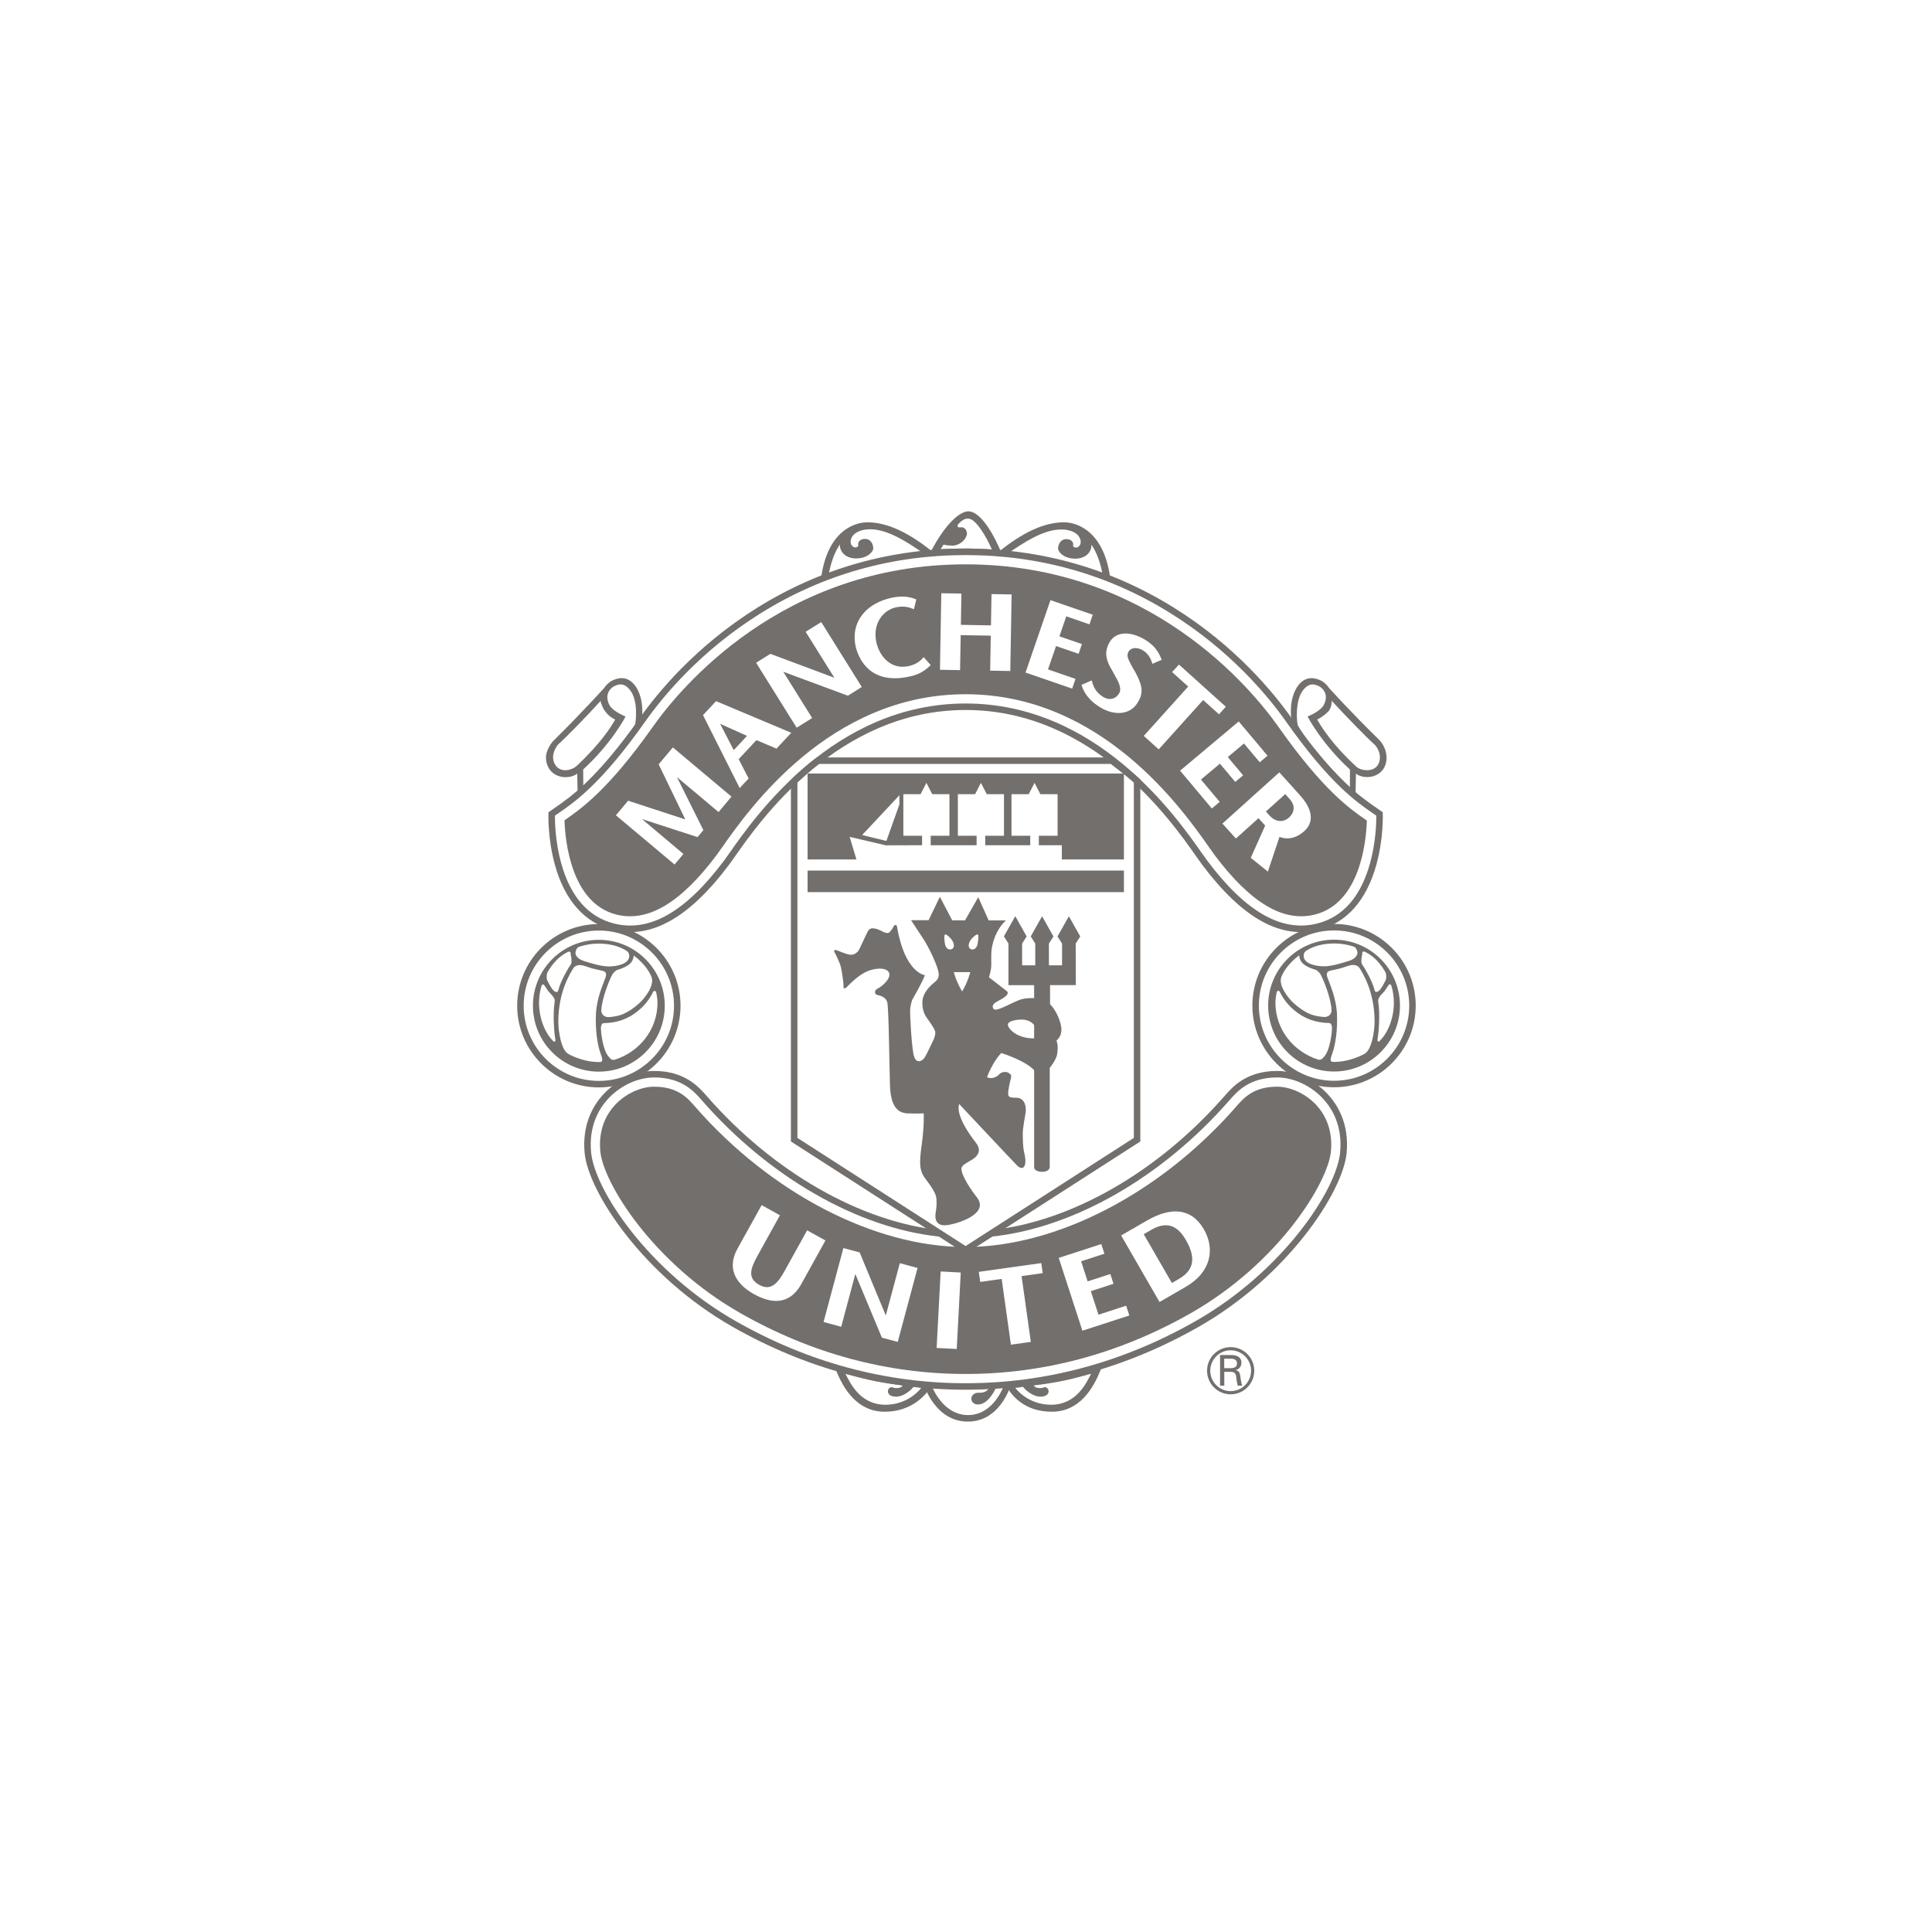
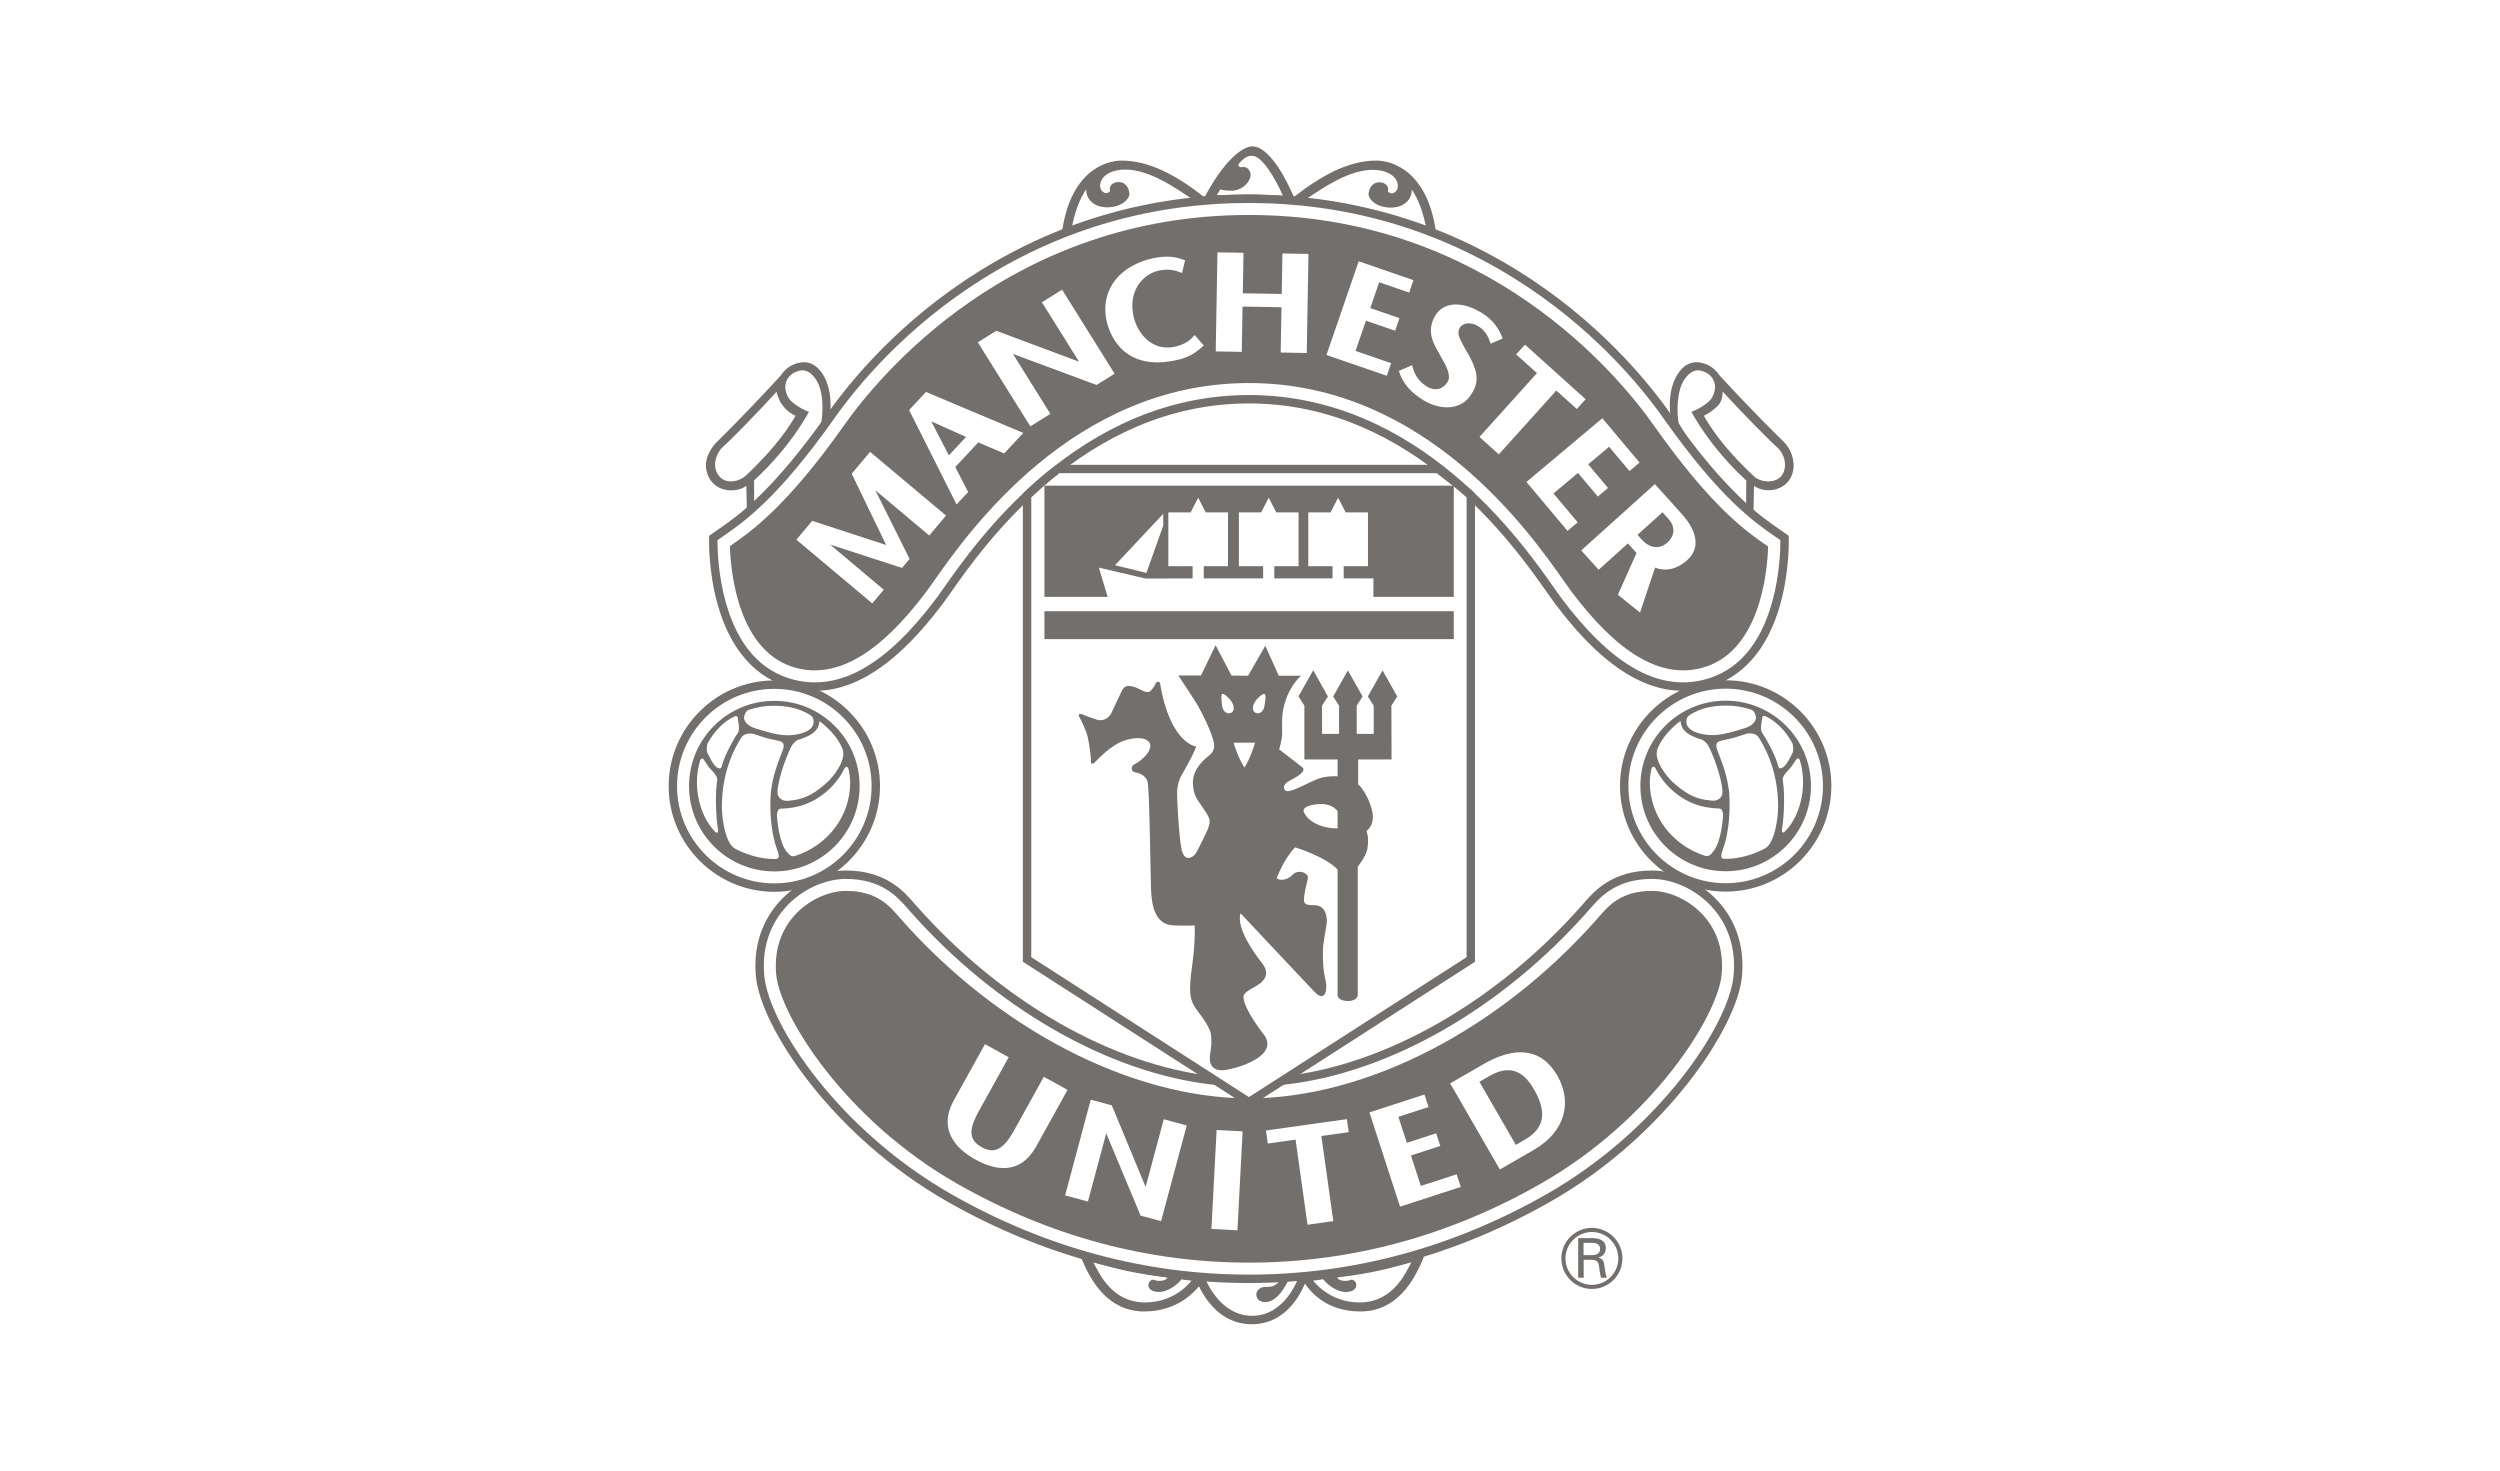
- <svg xmlns="http://www.w3.org/2000/svg" version="1.1" x="0px" y="0px" width="595px" height="595px" viewBox="-159.276 -157.472 595 595" overflow="visible" enable-background="new -159.276 -157.472 595 595" xml:space="preserve">
+ <svg xmlns="http://www.w3.org/2000/svg" version="1.1" x="0px" y="0px" width="595px" height="350px" viewBox="-159.138 -34.834 595 350" overflow="visible" enable-background="new -159.138 -34.834 595 350" xml:space="preserve">
  <defs>
</defs>
  <path fill="#726F6D" d="M0,152.264c0,13.868,11.284,25.151,25.153,25.151c13.869,0,25.151-11.283,25.151-25.151  c0-13.869-11.283-25.153-25.151-25.153C11.284,127.11,0,138.395,0,152.264 M2,152.264c0-12.766,10.386-23.153,23.152-23.153  c12.766,0,23.151,10.387,23.151,23.153c0,12.766-10.386,23.151-23.151,23.151C12.386,175.415,2,165.029,2,152.264" />
  <path fill="#726F6D" d="M226.42,152.223c0,13.868,11.283,25.152,25.152,25.152c13.868,0,25.151-11.284,25.151-25.152  c0-13.869-11.283-25.152-25.151-25.152C237.704,127.071,226.42,138.354,226.42,152.223 M228.419,152.223  c0-12.767,10.387-23.152,23.153-23.152c12.765,0,23.152,10.386,23.152,23.152c0,12.766-10.388,23.151-23.152,23.151  C238.806,175.374,228.419,164.988,228.419,152.223" />
  <path fill="#726F6D" d="M217.871,180.037l-0.308,0.354c-20.259,23.072-46.997,38.387-71.526,40.969l0.209,1.989  c25.017-2.634,52.239-18.199,72.819-41.638l0.314-0.359c2.281-2.619,6.098-7.002,14.638-7.002c5.065,0,10.543,2.559,14.293,6.681  c2.763,3.036,5.898,8.346,5.139,16.393c-1.087,11.515-17.604,36.67-44.629,52.028c-22.267,12.655-46.058,19.071-70.712,19.071  c-24.655,0-48.446-6.416-70.711-19.071c-27.026-15.358-43.543-40.514-44.631-52.028c-0.759-8.047,2.375-13.356,5.139-16.393  c3.75-4.122,9.227-6.681,14.293-6.681c8.54,0,12.357,4.383,14.637,7.002l0.315,0.359c20.543,23.397,47.718,38.963,72.691,41.638  l0.213-1.989c-24.488-2.622-51.181-17.938-71.402-40.969l-0.309-0.354c-2.34-2.687-6.695-7.688-16.146-7.688  c-5.611,0-11.654,2.811-15.773,7.336c-3.035,3.335-6.479,9.151-5.65,17.927C21.901,209.55,38.8,235.5,66.408,251.19  c22.571,12.828,46.693,19.332,71.7,19.332s49.129-6.504,71.7-19.332c27.607-15.69,44.507-41.641,45.633-53.579  c0.829-8.775-2.616-14.592-5.65-17.927c-4.118-4.525-10.162-7.336-15.772-7.336C224.567,172.349,220.21,177.351,217.871,180.037" />
  <path fill="#726F6D" d="M183.138,75.793H92.317l-0.258,0.181c-2.325,1.627-6.636,5.508-7.494,6.444l-0.263,0.287v111.358  l53.805,34.587l53.804-34.587V82.581l-0.333-0.298c-1.899-1.705-6.11-4.962-7.832-6.282l-0.27-0.207H183.138z M182.798,77.792  c1.492,1.148,5.195,4.017,7.114,5.686v109.493c-0.895,0.574-50.755,32.626-51.805,33.301c-1.05-0.675-50.911-32.727-51.804-33.301  V83.501c1.104-1.092,4.53-4.17,6.652-5.709H182.798z" />
  <path fill="#726F6D" d="M73.991,29.659C54.978,41.484,43.165,55.977,37.815,63.563c-13.268,18.815-21.295,24.352-26.091,27.66  l-2.087,1.46l-0.006,0.49c-0.011,0.309-0.246,7.656,2.002,15.754c3.024,10.888,9.14,17.788,17.686,19.954  c11.82,2.994,23.59-3.582,35.982-20.104l1.733-2.427c7.837-11.171,31.688-45.164,71.073-45.164  c39.384,0,63.236,33.993,71.074,45.164l1.732,2.427c12.393,16.522,24.161,23.099,35.981,20.104  c8.547-2.166,14.662-9.065,17.687-19.954c2.249-8.098,2.014-15.445,2.002-15.754l-0.018-0.498l-2.077-1.454  c-4.796-3.307-12.821-8.843-26.09-27.659c-5.35-7.586-17.162-22.08-36.176-33.904c-19.396-12.065-40.968-18.181-64.116-18.181  S93.388,17.594,73.991,29.659 M12.86,92.868c4.905-3.383,13.116-9.045,26.589-28.152c5.262-7.462,16.885-21.72,35.598-33.36  c19.074-11.863,40.292-17.88,63.06-17.88c22.769,0,43.986,6.017,63.06,17.88c18.714,11.64,30.335,25.897,35.598,33.36  c13.473,19.106,21.684,24.769,26.589,28.152c0,0,0.778,0.544,1.239,0.866c0,0.064,0,0.125,0,0.201c0,2.006-0.163,8.089-1.951,14.501  c-2.865,10.275-8.328,16.501-16.238,18.504c-10.95,2.775-22.036-3.559-33.89-19.364l-1.696-2.377  c-7.984-11.381-32.285-46.015-72.71-46.015S73.382,93.818,65.397,105.2l-1.695,2.377c-11.854,15.805-22.94,22.139-33.891,19.364  c-7.91-2.002-13.373-8.229-16.238-18.504c-1.788-6.413-1.951-12.496-1.951-14.501c0-0.076,0-0.137,0-0.201  C12.083,93.412,12.86,92.868,12.86,92.868" />
  <path fill="#726F6D" d="M138.203,268.959c-4.65,0-13.101-0.7-13.101-0.7l0.281,1.016c0.165,0.435,3.586,11.058,13.392,11.058  c8.628,0,12.206-8.065,13.304-11.356l0.024-0.717C150.804,268.509,142.852,268.959,138.203,268.959 M138.876,278.328  c-7.974,0-11.222-9.043-11.222-9.043s6.709,0.414,10.555,0.414s6.399-0.108,7.55-0.157c-1.325,1.925-2.325,1.922-3.926,1.922  c-0.802,0-2.006,0.666-1.969,1.87c0.027,0.941,0.796,1.733,2.103,1.733c2.898,0,5.104-4.049,5.727-5.761  c0,0,1.711-0.072,2.211-0.122C149.905,269.185,146.837,278.328,138.876,278.328" />
  <path fill="#726F6D" d="M177.816,263.74c-14.408,4.266-28.596,4.734-28.596,4.734l1.415,0.868c1.733,3.199,5.802,7.953,14.006,7.953  c8.479,0,12.798-7.021,15.198-13.288L177.816,263.74z M164.437,275.15c-7.333,0-11.05-5.209-11.05-5.209  c1.2-0.066,2.366-0.333,2.366-0.333c1.135,1.466,3.396,3.05,5.329,3.05s2.502-0.836,2.572-1.5c0.101-0.95-0.729-1.517-1.267-1.417  c-0.271,0.05-0.365,0.229-1.096,0.267c-1.9,0.101-2.172-0.8-2.172-0.8c8.733-1.066,12.43-2.2,17.63-3.601  C175.485,267.942,172.505,275.15,164.437,275.15" />
  <path fill="#726F6D" d="M100.025,263.74l-2.024,0.268c2.401,6.268,6.718,13.288,15.199,13.288c8.203,0,12.635-5.021,14.454-7.953  l0.966-0.868C128.621,268.475,114.433,268.006,100.025,263.74 M113.404,275.15c-8.068,0-11.048-7.208-12.315-9.543  c5.2,1.4,8.897,2.534,17.631,3.601c0,0-0.271,0.9-2.171,0.8c-0.732-0.038-0.825-0.217-1.096-0.267  c-0.537-0.1-1.367,0.467-1.267,1.417c0.069,0.664,0.638,1.5,2.571,1.5s4.196-1.584,5.329-3.05c0,0,1.166,0.267,2.367,0.333  C124.453,269.941,120.737,275.15,113.404,275.15" />
  <rect x="89.439" y="110.636" fill="#726F6D" width="97.42" height="6.643" />
  <path fill="#726F6D" d="M172.052,145.915l-0.043-12.793l1.4-2.199l-3.499-6.202l-3.501,6.202l1.399,2.199v6.701h-4.049v-6.701  l1.399-2.199l-3.5-6.202l-3.501,6.202l1.4,2.199v6.701h-4.051v-6.701l1.4-2.199l-3.501-6.236l-3.5,6.201l1.4,2.234v12.802h7.9v4  c0,0-2.799-0.199-4.899,0.699c-2.101,0.901-4.601,2.201-5.8,2.601c-1.201,0.4-1.785,0.3-1.985-0.3c-0.203-0.607-0.016-1,0.685-1.6  c0.331-0.284,3.434-1.667,3.8-2.7c0.215-0.604-0.099-0.751-0.399-1c-0.709-0.591-5.302-4.101-5.302-4.101s0.701-2.301,0.701-3.7  v-3.3c0-3,1.3-7.535,4.5-10.535h-5.3l-3.201-7.133l-4.1,7.133l-3.933-0.033l-3.8-7.233l-3.468,7.2h-5.4c0,0,2.601,3.935,3.934,6.001  c1.334,2.067,4.065,7.489,4.534,10.068c0.133,0.734,0.133,1.934-0.934,2.8s-4.066,3.2-4.066,6.534c0,3.333,1.467,4.667,1.867,5.334  s2.133,2.866,2.133,3.866c0,1.001-0.533,2.199-0.533,2.199s-2.067,4.401-2.733,5.468c-0.667,1.067-2.8,2.401-3.467-1.066  c-0.667-3.467-1.134-12.935-1-13.935c0.134-0.999,0.333-2.267,0.867-3.2c0.534-0.934,2.734-4.732,3.667-7.134  c0,0-6.21-0.658-8.601-15.001c-0.066-0.4-0.666-0.867-1.133,0.134c-0.467,1-0.8,1.133-1.067,1.533s-0.934,0.467-1.734,0.134  c-0.8-0.334-1.6-0.867-2.467-1.067c-0.866-0.2-1.934-0.468-2.6,0.799c-0.667,1.268-1.934,4.134-2.601,5.468  c-0.666,1.333-2,2-3.4,1.6c-1.4-0.4-2.867-1-3.533-1.267c-0.667-0.266-1.067,0-0.667,0.667c0.4,0.667,1.601,3.2,1.934,4.534  c0.334,1.334,0.866,5.134,0.8,5.934c-0.067,0.8,0.467,0.8,1.133,0.068c0.667-0.735,3.267-3.335,5.734-4.535  c2.467-1.2,6.133-1.534,7.067,0.067c0.934,1.6-1.576,4.159-3.659,5.199c-0.801,0.4-0.741,1.601,0.058,1.801  c0.801,0.201,2.667,0.533,3.134,2.267c0.466,1.733,0.633,18.435,0.833,25.435c0.2,7.002,2.6,8.69,5.5,8.791c2.9,0.1,4.9,0,4.9,0  s0.201,3.7-0.6,9.5c-0.8,5.801-0.8,8.102,1.101,10.601c1.899,2.502,3.3,4.601,3.4,6.102c0.1,1.499,0.1,2.5-0.2,4.2  c-0.3,1.7-0.3,4.801,4.2,3.9c4.5-0.899,12-3.9,8.501-8.4c-3.5-4.501-5.2-8.102-4.7-9.302c0.499-1.2,3-1.899,4.3-3.199  c1.301-1.301,1.4-2.7-0.101-4.601c-1.499-1.9-6.1-8.101-5-11.701c0,0,16.702,17.802,17.902,19.001c1.2,1.201,2.363,0.898,2.499-1  c0.1-1.399-0.299-2.601-0.499-3.7c-0.201-1.101-0.301-3.1-0.301-5.101c0-2,0.701-5.2,0.899-6.7c0.201-1.5-0.198-4.2-2.599-4.4  c-1.2-0.101-2.801,0.2-2.801-1.2c0-1.399,0.5-3.389,0.8-4.59c0.301-1.199,0.1-1.399-0.7-1.899c-0.8-0.501-2.199-0.3-2.899,0.5  c-0.699,0.8-2.5,1.6-3.701,0.8c0,0,1.701-4.7,4.401-7.4c0,0,7.399,2.301,10.1,5.3v29.892c0,1.776,4.801,1.977,4.801-0.1v-30.492  c0,0,2.096-2.612,2.301-4.3c0.2-1.65,0.3-2.399-0.2-4.2c0,0,1.5-1,1.5-3.301c0-2.299-1.7-6.127-3.5-7.828v-5.879L172.052,145.915z   M133.907,134.798c-0.85,0.45-1.954-0.128-2.175-1.626c-0.125-0.85-0.358-2.674,0.042-2.85c0.37-0.161,1.608,0.901,2.209,1.85  C134.582,133.122,134.757,134.348,133.907,134.798 M137.033,147.862c-1.75-2.839-2.563-5.938-2.563-5.938h5.075  C139.544,141.924,138.807,144.948,137.033,147.862 M141.807,133.172c-0.255,1.492-1.325,2.076-2.175,1.626s-0.674-1.676-0.074-2.626  c0.6-0.949,1.914-2.011,2.283-1.85C142.241,130.498,141.958,132.297,141.807,133.172 M159.208,162.325c-5.7,0-8.101-3.201-8.101-4.3  c0-0.7,1.601-1.5,4.302-1.5c2.699,0,3.799,1.699,3.799,1.699V162.325z" />
  <path fill="#726F6D" d="M89.439,80.752v26.468h15.044l-2.089-6.958l11.134,2.601l11.173-0.031v-2.913h-5.772v-12.8h5.3l1.8-3.5  l1.8,3.5h5.3v12.8h-5.772v2.913h14.131v-2.913h-5.772v-12.8h5.301l1.801-3.5l1.799,3.5h5.302v12.8h-5.773v2.913h13.858v-2.913  h-5.771v-12.8h5.3l1.8-3.5l1.799,3.5h5.302v12.8h-5.773v2.913h7.074v4.388h19.126V80.752H89.439z M117.71,90.279l-4.004,11.241  l-7.467-1.835l11.472-12.238L117.71,90.279z" />
  <path fill="#726F6D" d="M195.33,221.257l-2.371,1.369l8.67,15.019l2.196-1.268c4.625-2.672,5.229-6.493,2.231-11.75  C203.986,220.904,200.863,218.062,195.33,221.257" />
  <path fill="#726F6D" d="M246.201,182.95c-3.178-3.492-7.961-5.749-12.184-5.749c-7.24,0-10.272,3.48-12.486,6.022l-0.322,0.37  c-23.277,26.51-55.12,42.978-83.101,42.978c-27.982,0-59.824-16.468-83.101-42.978l-0.323-0.37  c-2.214-2.542-5.245-6.022-12.486-6.022c-4.223,0-9.005,2.257-12.184,5.749c-2.376,2.611-5.069,7.195-4.408,14.204  c0.905,9.582,16.113,34.423,43.2,49.817c21.831,12.407,45.147,18.699,69.302,18.699c24.156,0,47.472-6.292,69.301-18.699  c27.088-15.395,42.296-40.235,43.201-49.817C251.271,190.146,248.578,185.562,246.201,182.95 M72.945,241.098  c-3.984-2.209-9.125-6.742-5.048-14.099l7.391-13.334l5.641,3.127l-7,12.63c-2.159,3.893-2.973,6.807,0.552,8.762  c3.552,2.049,5.725-0.354,7.833-4.154l6.983-12.598l5.641,3.126l-7.425,13.395C83.468,245.248,77.236,243.478,72.945,241.098   M117.204,255.796l-4.881-1.308l-8.179-19.597l-4.352,16.239l-5.435-1.457l6.104-22.78l5.011,1.343l8.051,19.423l4.316-16.109  l5.468,1.466L117.204,255.796z M135.371,257.979l-6.19-0.324l1.235-23.553l6.19,0.325L135.371,257.979z M158.191,255.79  l-6.138,0.863l-2.848-20.253l-6.604,0.929l-0.434-3.103l19.248-2.706l0.437,3.104l-6.506,0.914L158.191,255.79z M174.073,252.353  l-7.289-22.43l13.105-4.26l0.968,2.981l-7.178,2.331l2.01,6.185l6.986-2.27l0.979,3.013l-6.985,2.27l2.353,7.241l8.522-2.77  l0.979,3.013L174.073,252.353z M205.765,238.925l-7.935,4.581L186,223.014l7.991-4.613c7.231-4.176,13.646-4.016,17.555,2.822  C214.785,226.965,214.02,234.158,205.765,238.925" />
  <path fill="#726F6D" d="M25.153,131.965c-11.211,0-20.298,9.088-20.298,20.299c0,11.21,9.087,20.298,20.298,20.298  c11.21,0,20.298-9.088,20.298-20.298C45.451,141.053,36.363,131.965,25.153,131.965 M35.899,136.771  c0.346,0.276,1.219,0.995,1.219,0.995c1.746,1.559,3.319,3.39,4.231,5.573c1.152,2.753-2.398,6.884-3.439,7.854  c-4.696,4.383-7.617,4.311-9.296,4.551c-1.679,0.239-2.737-0.799-2.7-2.055c0.109-3.699,2.728-10.002,3.467-11.163  c0.485-0.762,1.318-1.248,1.318-1.248c1.733-0.486,3.413-1.233,4.285-2.216C35.856,138.077,35.899,136.771,35.899,136.771   M19.043,134.115c1.864-0.62,3.853-0.984,5.927-0.984c3.147,0,6.145,0.588,8.694,2.201c0.646,0.41,0.84,0.925,0.84,1.656  c0,2.372-3.738,3.176-6.224,3.176c-2.486,0-5.538-0.99-7.698-1.664c-2.16-0.674-2.642-1.939-2.642-2.494  C17.941,135.453,18.357,134.343,19.043,134.115 M11.078,163.137c-2.535-2.507-4.347-7.013-4.347-11.767  c0-1.842,0.273-3.62,0.781-5.296c0,0,0.426-0.766,0.841-0.114c0.297,0.466,0.698,0.941,1.059,1.576  c0.362,0.634,2.333,2.132,2.149,3.31c-0.693,4.455-0.067,10.4,0.141,11.372C11.91,163.188,11.604,163.656,11.078,163.137   M11.561,147.864c-0.898-0.497-1.97-2.783-2.317-3.465c-0.249-0.487-0.233-1.852,0.106-2.452c1.483-2.625,3.598-5.014,6.334-6.28  c0.314-0.146,0.8-0.158,0.8,0.618c0,0.434,0.213,1.114,0.221,1.532c0.009,0.417,0.194,1.311-0.36,2.003  c-0.555,0.693-3.008,4.993-3.606,7.419C12.605,147.792,12.46,148.361,11.561,147.864 M25.359,169.604  c-0.129-0.005-0.259,0.004-0.389,0.004c-3.358,0-7.029-1.272-9.207-2.49c-2.251-1.26-3.093-7.017-3.093-9.962  c0-9.499,3.916-15.209,4.54-16.318c0.624-1.11,2.011-1.249,3.051-0.972c1.041,0.277,1.442,0.487,2.635,0.85  c0.647,0.197,1.94,0.467,2.911,0.676c0.971,0.208,2.011,0.416,1.387,2.219c-0.623,1.802-2.715,6.165-2.945,11.327  c-0.208,4.662,0.416,9.307,1.473,12.153C26.411,168.939,26.399,169.642,25.359,169.604 M30.142,168.865  c-1.043,0.338-1.522-0.406-2.008-0.962c-1.872-2.14-2.357-7.893-2.357-8.656c0-0.763,0.277-1.595,0.809-1.608  c4.552-0.113,7.789-1.442,10.755-3.883s4.253-5.198,4.522-5.735c0.27-0.537,0.855-0.442,0.996,0.336  c0.114,0.635,0.352,1.788,0.352,3.014C43.209,159.646,37.635,166.439,30.142,168.865" />
  <path fill="#726F6D" d="M251.573,131.924c-11.211,0-20.299,9.088-20.299,20.298c0,11.211,9.088,20.299,20.299,20.299  c11.21,0,20.298-9.088,20.298-20.299C271.871,141.013,262.783,131.924,251.573,131.924 M243.061,135.292  c2.548-1.613,5.545-2.202,8.692-2.202c2.075,0,4.063,0.364,5.928,0.984c0.688,0.228,1.104,1.337,1.104,1.892  c0,0.555-0.482,1.82-2.643,2.493c-2.16,0.674-5.212,1.664-7.699,1.664c-2.485,0-6.222-0.805-6.222-3.176  C242.221,136.217,242.415,135.701,243.061,135.292 M235.375,143.298c0.911-2.182,2.485-4.014,4.229-5.573  c0,0,0.874-0.718,1.219-0.995c0,0,0.045,1.306,0.917,2.29c0.871,0.983,2.552,1.73,4.284,2.216c0,0,0.832,0.486,1.318,1.249  c0.738,1.161,3.357,7.465,3.467,11.164c0.037,1.255-1.021,2.293-2.699,2.054c-1.68-0.239-4.601-0.168-9.297-4.551  C237.774,150.182,234.224,146.05,235.375,143.298 M246.582,168.824c-7.491-2.426-13.066-9.218-13.066-17.495  c0-1.225,0.238-2.377,0.352-3.013c0.14-0.778,0.725-0.873,0.995-0.335c0.271,0.536,1.556,3.294,4.522,5.735  c2.967,2.44,6.204,3.767,10.756,3.883c0.531,0.013,0.809,0.845,0.809,1.607c0,0.762-0.485,6.516-2.357,8.656  C248.106,168.418,247.625,169.162,246.582,168.824 M260.961,167.078c-2.177,1.219-5.849,2.491-9.208,2.491  c-0.129,0-0.259-0.01-0.389-0.005c-1.039,0.037-1.051-0.664-0.364-2.513c1.058-2.846,1.681-7.491,1.475-12.155  c-0.23-5.16-2.322-9.522-2.946-11.325c-0.623-1.803,0.416-2.012,1.387-2.219c0.971-0.208,2.266-0.479,2.913-0.677  c1.192-0.362,1.594-0.572,2.634-0.848c1.041-0.278,2.428-0.139,3.052,0.97c0.623,1.11,4.54,6.82,4.54,16.319  C264.054,160.062,263.212,165.818,260.961,167.078 M263.984,147.2c-0.597-2.428-3.052-6.726-3.605-7.419  c-0.555-0.694-0.369-1.585-0.36-2.003c0.009-0.417,0.222-1.101,0.222-1.533c0-0.775,0.486-0.763,0.8-0.617  c2.737,1.266,4.853,3.654,6.335,6.279c0.339,0.601,0.354,1.965,0.106,2.453c-0.348,0.682-1.42,2.968-2.318,3.465  C264.265,148.321,264.12,147.752,263.984,147.2 M265.646,163.096c-0.525,0.521-0.831,0.052-0.624-0.918  c0.209-0.971,0.834-6.916,0.141-11.372c-0.184-1.178,1.788-2.676,2.149-3.311s0.764-1.109,1.059-1.574  c0.415-0.653,0.843,0.113,0.843,0.113c0.507,1.677,0.781,3.454,0.781,5.295C269.995,156.085,268.182,160.589,265.646,163.096" />
  <path fill="#726F6D" d="M36.594,54.09c-2.683-4.079-6.201-2.47-7.22-2.016c-0.652,0.289-1.848,1.158-2.578,2.328  c0,0-7.323,8.093-15.423,16.055c-1.126,1.106-2.396,3.2-2.5,5.105c-0.093,1.716,0.579,3.423,1.586,4.497  c2.204,2.35,6.062,2.224,8.035,0.733l0.133,6.467c2.034-1.633,9.367-8.668,11.968-11.966l7.634-10.369  C38.667,63.024,39.028,57.792,36.594,54.09 M18.314,78.418c-1.267,1.186-4.421,2.174-6.202,0.174  c-0.685-0.77-1.123-1.868-1.052-3.144c0.08-1.468,0.983-3.18,1.853-3.926c1.521-1.304,8.08-7.931,12.781-13.13  c0.104,0.946,0.934,2.533,0.934,2.533c0.628,0.889,1.419,2.168,3.563,3.218C28.992,66.208,25.943,71.27,18.314,78.418   M36.295,65.792c0,0-4.134,7.201-15.936,18.935l-0.029-5.225c8.869-8.14,13.057-16.311,13.057-16.311s-3.265-1.234-4.7-3.101  c-0.734-1.028-1.033-2.433-0.885-3.383c0.274-1.765,1.655-2.661,2.115-2.866c1.026-0.456,2.934-1.439,5.026,1.467  C37.212,58.459,36.618,64.392,36.295,65.792" />
  <path fill="#726F6D" d="M267.735,75.562c-0.104-1.905-0.956-3.904-2.396-5.309c-8.136-7.929-15.322-15.852-15.322-15.852  c-0.73-1.17-1.925-2.04-2.577-2.328c-1.021-0.454-4.539-2.062-7.221,2.016c-2.435,3.701-2.072,8.934-1.635,10.834l7.635,10.369  c2.601,3.298,9.934,10.333,11.968,11.966l0.133-6.467c1.973,1.491,5.729,1.548,7.933-0.802  C267.259,78.917,267.829,77.279,267.735,75.562 M256.445,85.06c-12.14-11.707-16.062-19.228-16.062-19.228  c-0.324-1.399-0.782-7.373,1.486-10.523c2.093-2.907,4.001-1.923,5.026-1.467c0.46,0.205,1.841,1.101,2.115,2.866  c0.147,0.95-0.151,2.355-0.886,3.383c-1.436,1.866-4.7,3.101-4.7,3.101s4.183,8.199,13.051,16.337L256.445,85.06z M264.699,78.592  c-1.631,1.741-4.923,1.273-6.2,0.099c-7.787-7.165-10.922-12.498-12.12-14.566c2.143-1.049,3.568-2.645,3.568-2.645  c0.857-1.202,0.815-2.161,0.919-3.107c4.714,5.153,11.512,12.016,13.033,13.32c0.87,0.746,1.705,2.288,1.785,3.755  C265.753,76.724,265.404,77.841,264.699,78.592" />
  <path fill="#726F6D" d="M107.841,3.385c-4.093,0-12.409,2.774-14.277,17.442l1.995-0.797c6.783-2.275,13.152-4.264,20.471-5.606  c-7.215,1.293-13.506,3.209-20.169,5.444c0.7-4.045,1.898-7.298,3.533-9.679c-0.131,2.09,1.576,4.318,4.973,4.318  c3.398,0,5.289-1.96,5.289-3.135c0-1.177-0.714-2.875-2.544-2.875c-1.829,0-2.221,1.306-2.09,1.829  c0.13,0.523-0.262,0.653-0.785,0.785c-0.522,0.13-1.96-0.654-1.438-2.483c0.575-2.011,3.006-3.105,5.878-3.105  c5.452,0,11.45,3.915,16.765,7.618c0.088-0.009,0.172-0.019,0.26-0.026l1.797-1.015C120.901,6.913,114.358,3.385,107.841,3.385" />
  <path fill="#726F6D" d="M168.4,3.385c-6.516,0-13.061,3.528-19.657,8.713l1.797,1.015c0.117,0.01,0.229,0.024,0.345,0.034  c5.296-3.684,11.257-7.558,16.681-7.558c2.872,0,5.304,1.095,5.877,3.104c0.523,1.83-0.914,2.613-1.438,2.483  c-0.522-0.13-0.913-0.262-0.783-0.784c0.131-0.523-0.263-1.83-2.091-1.83c-1.829,0-2.544,1.699-2.544,2.874  c0,1.177,1.89,3.137,5.289,3.137c3.396,0,5.104-2.227,4.974-4.318c1.633,2.38,2.831,5.63,3.529,9.672  c0.103,0.034,0.202,0.067,0.305,0.101l1.992,0.797C180.81,6.159,172.493,3.385,168.4,3.385" />
  <path fill="#726F6D" d="M148.41,11.129C145.603,4.867,142.025,0,138.967,0c-2.445,0-6.865,3.367-11.689,12.615l3.174-0.428  c2.35-0.2,6.25-0.2,8.051-0.2s6.401,0.05,8.061,0.35l2.439,0.202L148.41,11.129z M138.499,11.445c-1.764,0-6.175,0.097-8.085,0.196  c0.333-0.552,0.606-0.922,0.916-1.416c0,0,0.64,0.335,2.731,0.335c2.091,0,4.182-1.732,4.443-3.529  c0.111-0.768-0.458-2.32-1.961-2.091c-1.185,0.18-0.894-0.767-0.894-0.767c1.865-2.15,2.857-1.915,3.306-1.915  c2.271,0,5.522,5.511,7.247,9.499C145.132,11.679,140.262,11.445,138.499,11.445" />
  <path fill="#726F6D" d="M236.542,87.087l-5.959,5.365l1.06,1.177c1.803,2.003,4.17,2.366,6.048,0.675  c1.879-1.691,1.873-3.862,0.227-5.69L236.542,87.087z" />
  <path fill="#726F6D" d="M261.494,95.113c-4.94-3.408-13.209-9.11-27.061-28.754c-8.275-11.736-39.68-50.03-96.326-50.03  c-56.646,0-88.051,38.294-96.327,50.03C28.025,85.866,19.393,91.825,14.755,95.026l-0.18,0.124l0.006,0.219  c0.202,5.862,1.945,25.264,15.93,28.807c9.711,2.46,19.822-3.53,30.908-18.312c0.405-0.539,0.978-1.355,1.642-2.302  c8.198-11.683,33.138-47.231,75.046-47.231c41.909,0,66.849,35.548,75.045,47.229c0.666,0.949,1.239,1.765,1.643,2.304  c11.087,14.781,21.197,20.771,30.908,18.312c14.043-3.558,15.77-22.883,15.964-28.722l0.007-0.218L261.494,95.113z M62.025,92.616  L49.197,81.853l8.149,16.338l-1.797,2.142l-17.107-5.557l12.754,10.746l-2.729,3.252L30.4,93.613l3.769-4.491l17.603,5.754  L43.568,77.92l4.375-5.214l18.066,15.161L62.025,92.616z M79.856,73.084l-6.17-2.622l-5.469,5.864l3.068,5.948l-2.757,2.957  L57.231,62.765l4.021-4.312l23.154,9.751L79.856,73.084z M101.852,56.784L81.941,49.4l8.909,14.258l-4.771,2.982L73.581,46.639  l4.4-2.749l19.695,7.359l-8.837-14.144l4.8-3l12.498,20.001L101.852,56.784z M120.628,50.923  c-11.717,2.492-15.433-5.172-16.384-9.319c-1.667-7.681,3.39-13.349,11.112-14.991c3.461-0.735,5.69-0.234,7.554,0.517l-0.717,3.005  l-0.034,0.006c-1.066-0.433-2.75-1.154-5.479-0.574c-3.895,0.828-7.31,4.893-6.065,10.751c0.842,3.961,4.221,8.566,9.88,7.363  c2.696-0.573,3.915-1.876,4.698-2.773l2.16,2.463C125.644,48.987,123.871,50.304,120.628,50.923 M151.863,49.18l-6.198-0.108  l0.188-10.779l-9.263-0.162l-0.188,10.78l-6.198-0.108l0.412-23.582l6.198,0.109l-0.168,9.634l9.265,0.162l0.167-9.634l6.2,0.108  L151.863,49.18z M171.954,51.605l-1.03,2.993l-14.367-4.947l7.677-22.299l13.031,4.486l-1.021,2.963l-7.136-2.458l-2.117,6.148  l6.945,2.392l-1.031,2.995l-6.944-2.392l-2.479,7.199L171.954,51.605z M189.171,47.436c0.445,0.986,1.09,1.771,1.617,2.886  c1.956,3.849,1.943,5.996,0.299,8.598c-2.235,3.723-7.04,4.147-11.437,1.505c-3.547-2.13-5.164-4.618-5.854-6.987l3.126-1.354  c0.511,1.742,1.077,3.52,3.505,5.058c1.887,1.174,3.853,0.759,4.979-1.117c0.917-1.525-0.401-3.913-1.527-5.826  c-0.48-0.927-1.307-2.34-1.307-2.34c-1.282-2.447-1.773-4.816-0.048-7.689c1.708-2.843,5.82-3.644,10.863-0.615  c2.931,1.761,4.225,3.856,5.103,6.178l-2.856,1.236c-0.362-1.255-1.111-3.062-2.93-4.154c-1.729-1.04-3.624-0.941-4.435,0.407  C187.513,44.485,188.316,45.805,189.171,47.436 M192.972,69.164l13.684-15.198l-4.958-4.463l2.122-2.307l14.423,12.986l-2.097,2.329  l-4.884-4.397l-13.684,15.198L192.972,69.164z M216.352,89.476l-2.426,2.035l-9.769-11.64l18.067-15.16l8.858,10.557l-2.4,2.015  l-4.853-5.782l-4.979,4.18l4.721,5.626l-2.426,2.036l-4.722-5.626l-5.833,4.894L216.352,89.476z M242.411,98.488  c-3.982,3.584-7.586,1.798-7.631,1.748l-3.592,10.713l-5.265-4.236l4.434-9.93l-2.053-2.278l-6.96,6.267l-4.148-4.607l17.528-15.78  l6.424,7.135C244.62,91.375,245.741,95.489,242.411,98.488" />
  <polygon fill="#726F6D" points="70.784,69.158 62.501,65.441 66.693,73.544 " />
  <path fill="#726F6D" d="M217.774,265.006v4.253h-1.303v-9.419h3.364c1.579,0,3.21,0.496,3.21,2.361c0,1.134-0.679,2.009-1.775,2.27  v0.025c1.136,0.274,1.292,0.875,1.436,1.932c0.144,0.938,0.247,1.943,0.587,2.831h-1.396c-0.115-0.562-0.273-1.175-0.338-1.735  c-0.105-0.848-0.105-1.617-0.535-2.088c-0.378-0.43-0.899-0.391-1.421-0.43H217.774z M217.749,263.883h2.152  c1.448-0.064,1.774-0.716,1.774-1.46c0-0.743-0.326-1.396-1.774-1.462h-2.152V263.883z" />
  <path fill="#726F6D" d="M212.466,264.67c0,4.007,3.261,7.268,7.268,7.268c4.008,0,7.267-3.261,7.267-7.268  c0-4.008-3.259-7.268-7.267-7.268C215.727,257.402,212.466,260.662,212.466,264.67 M213.445,264.67c0-3.468,2.821-6.289,6.289-6.289  c3.467,0,6.288,2.821,6.288,6.289s-2.821,6.288-6.288,6.288C216.266,270.958,213.445,268.138,213.445,264.67" />
</svg>
